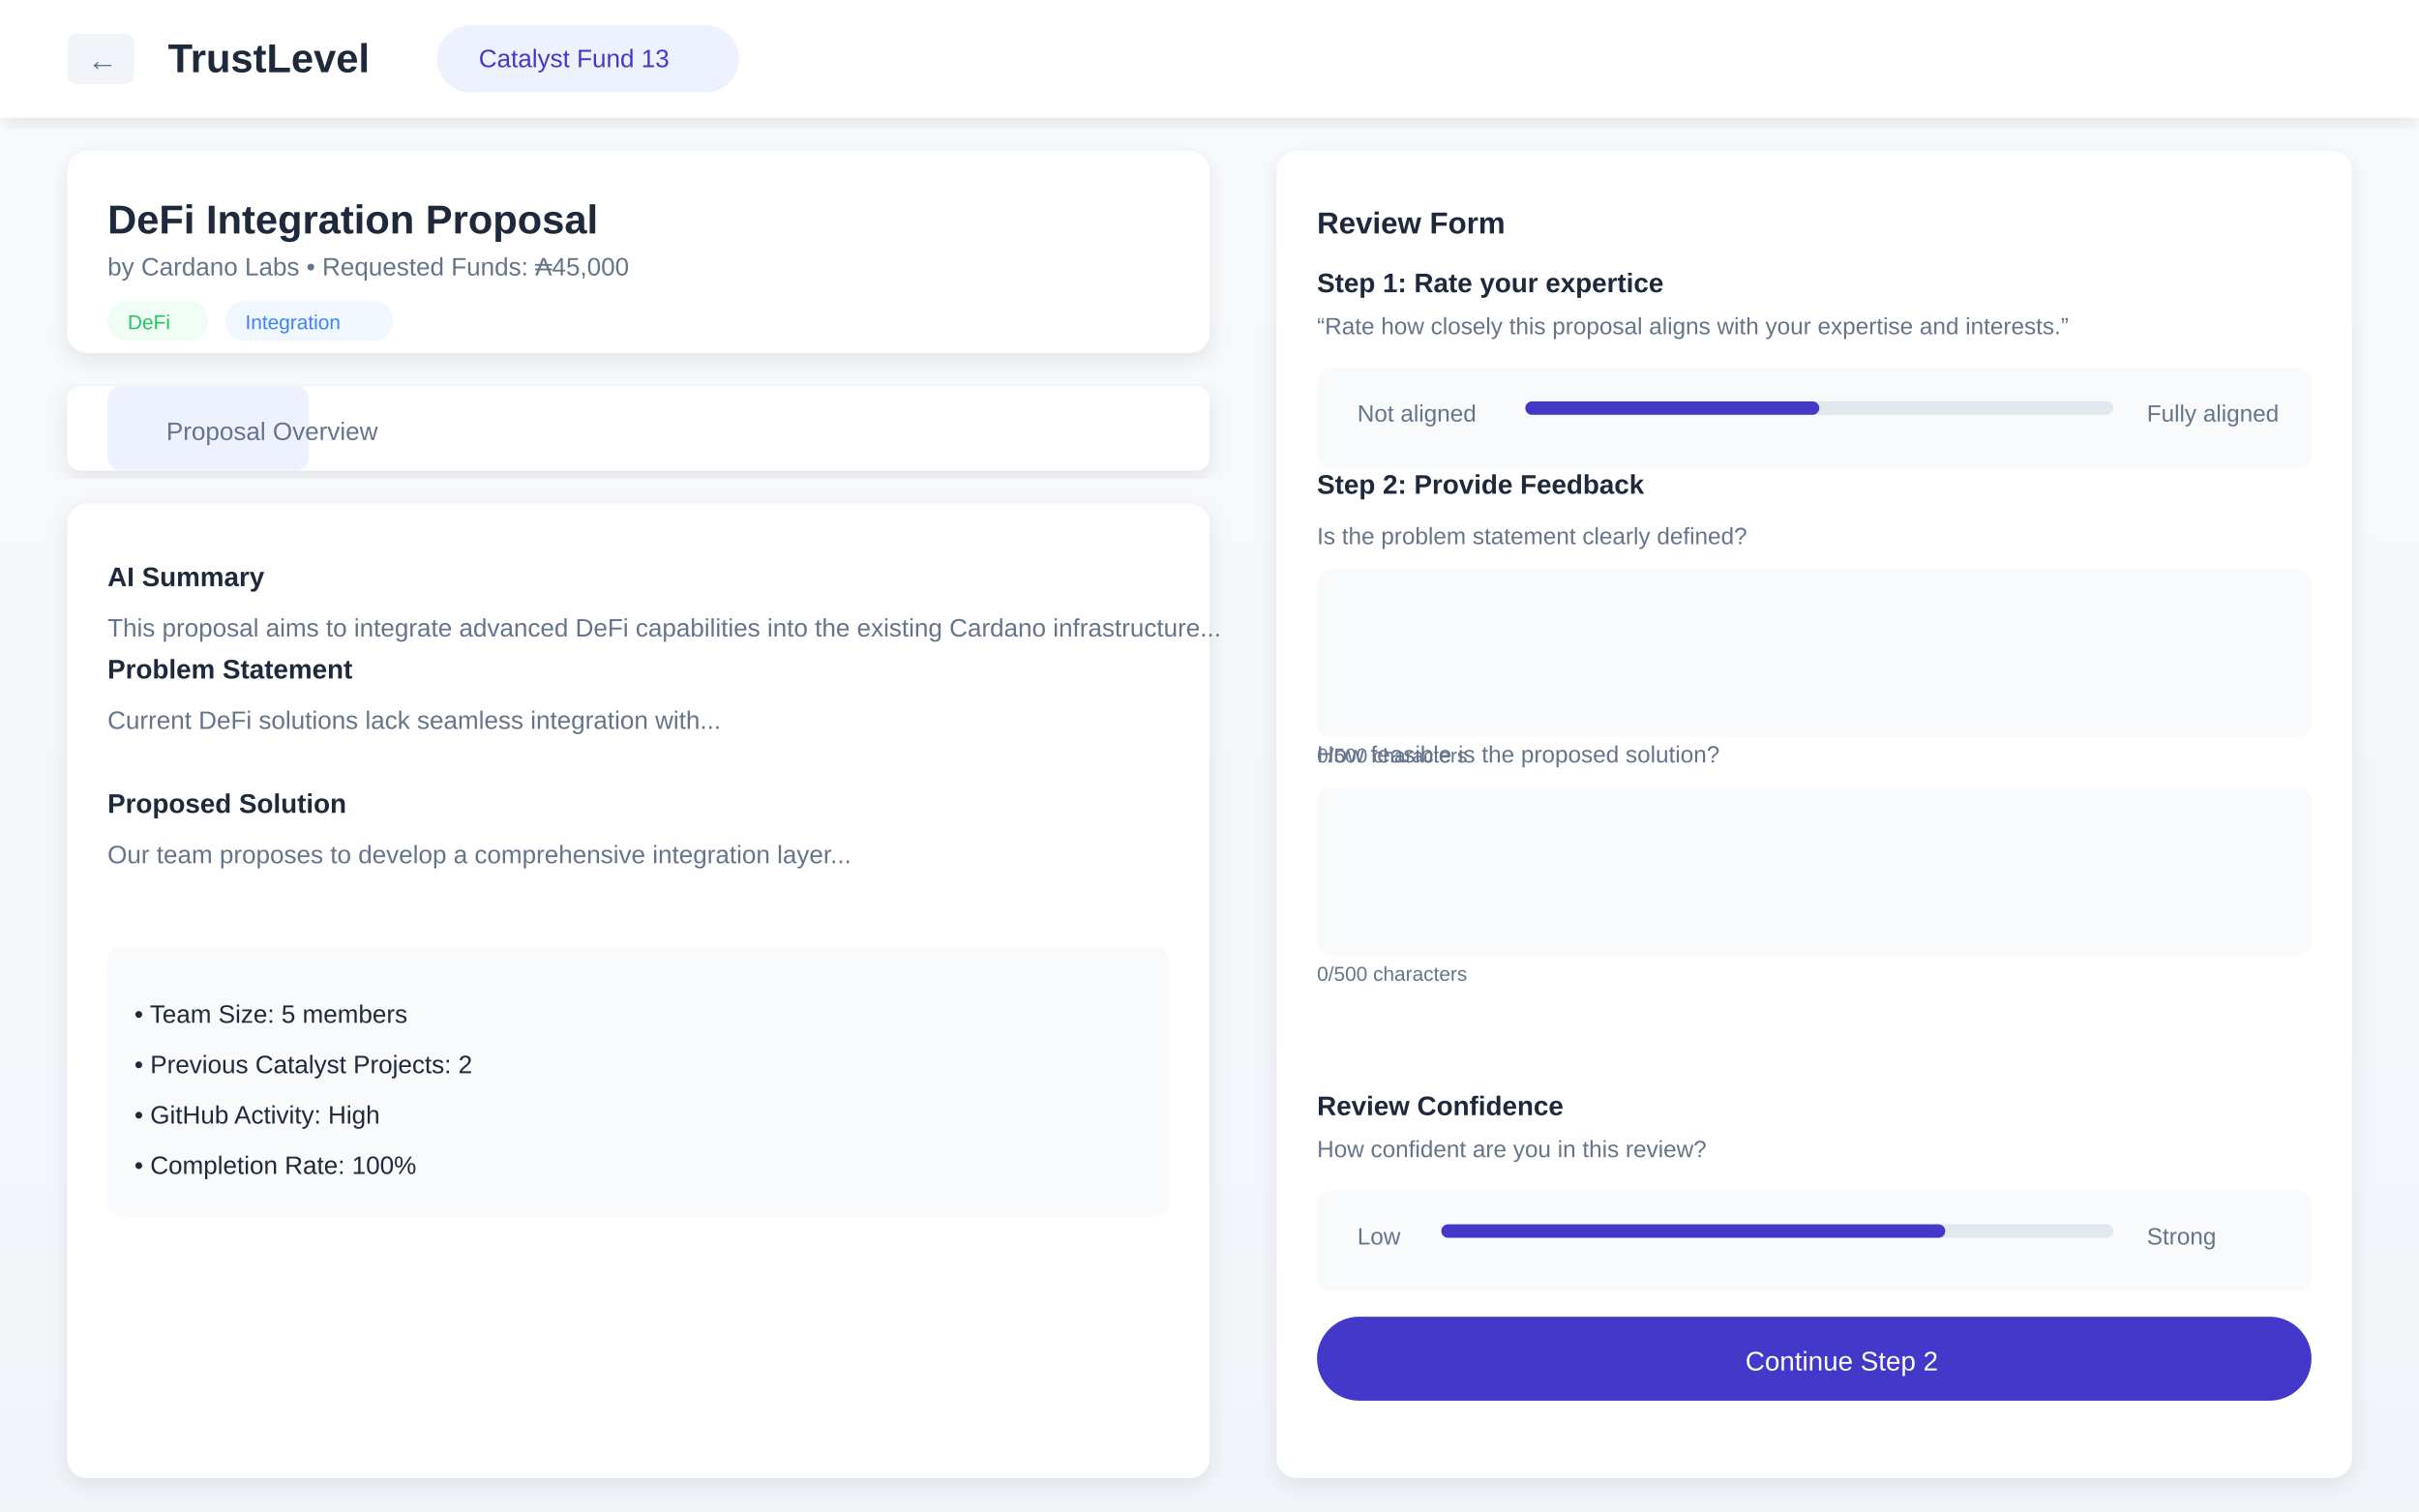
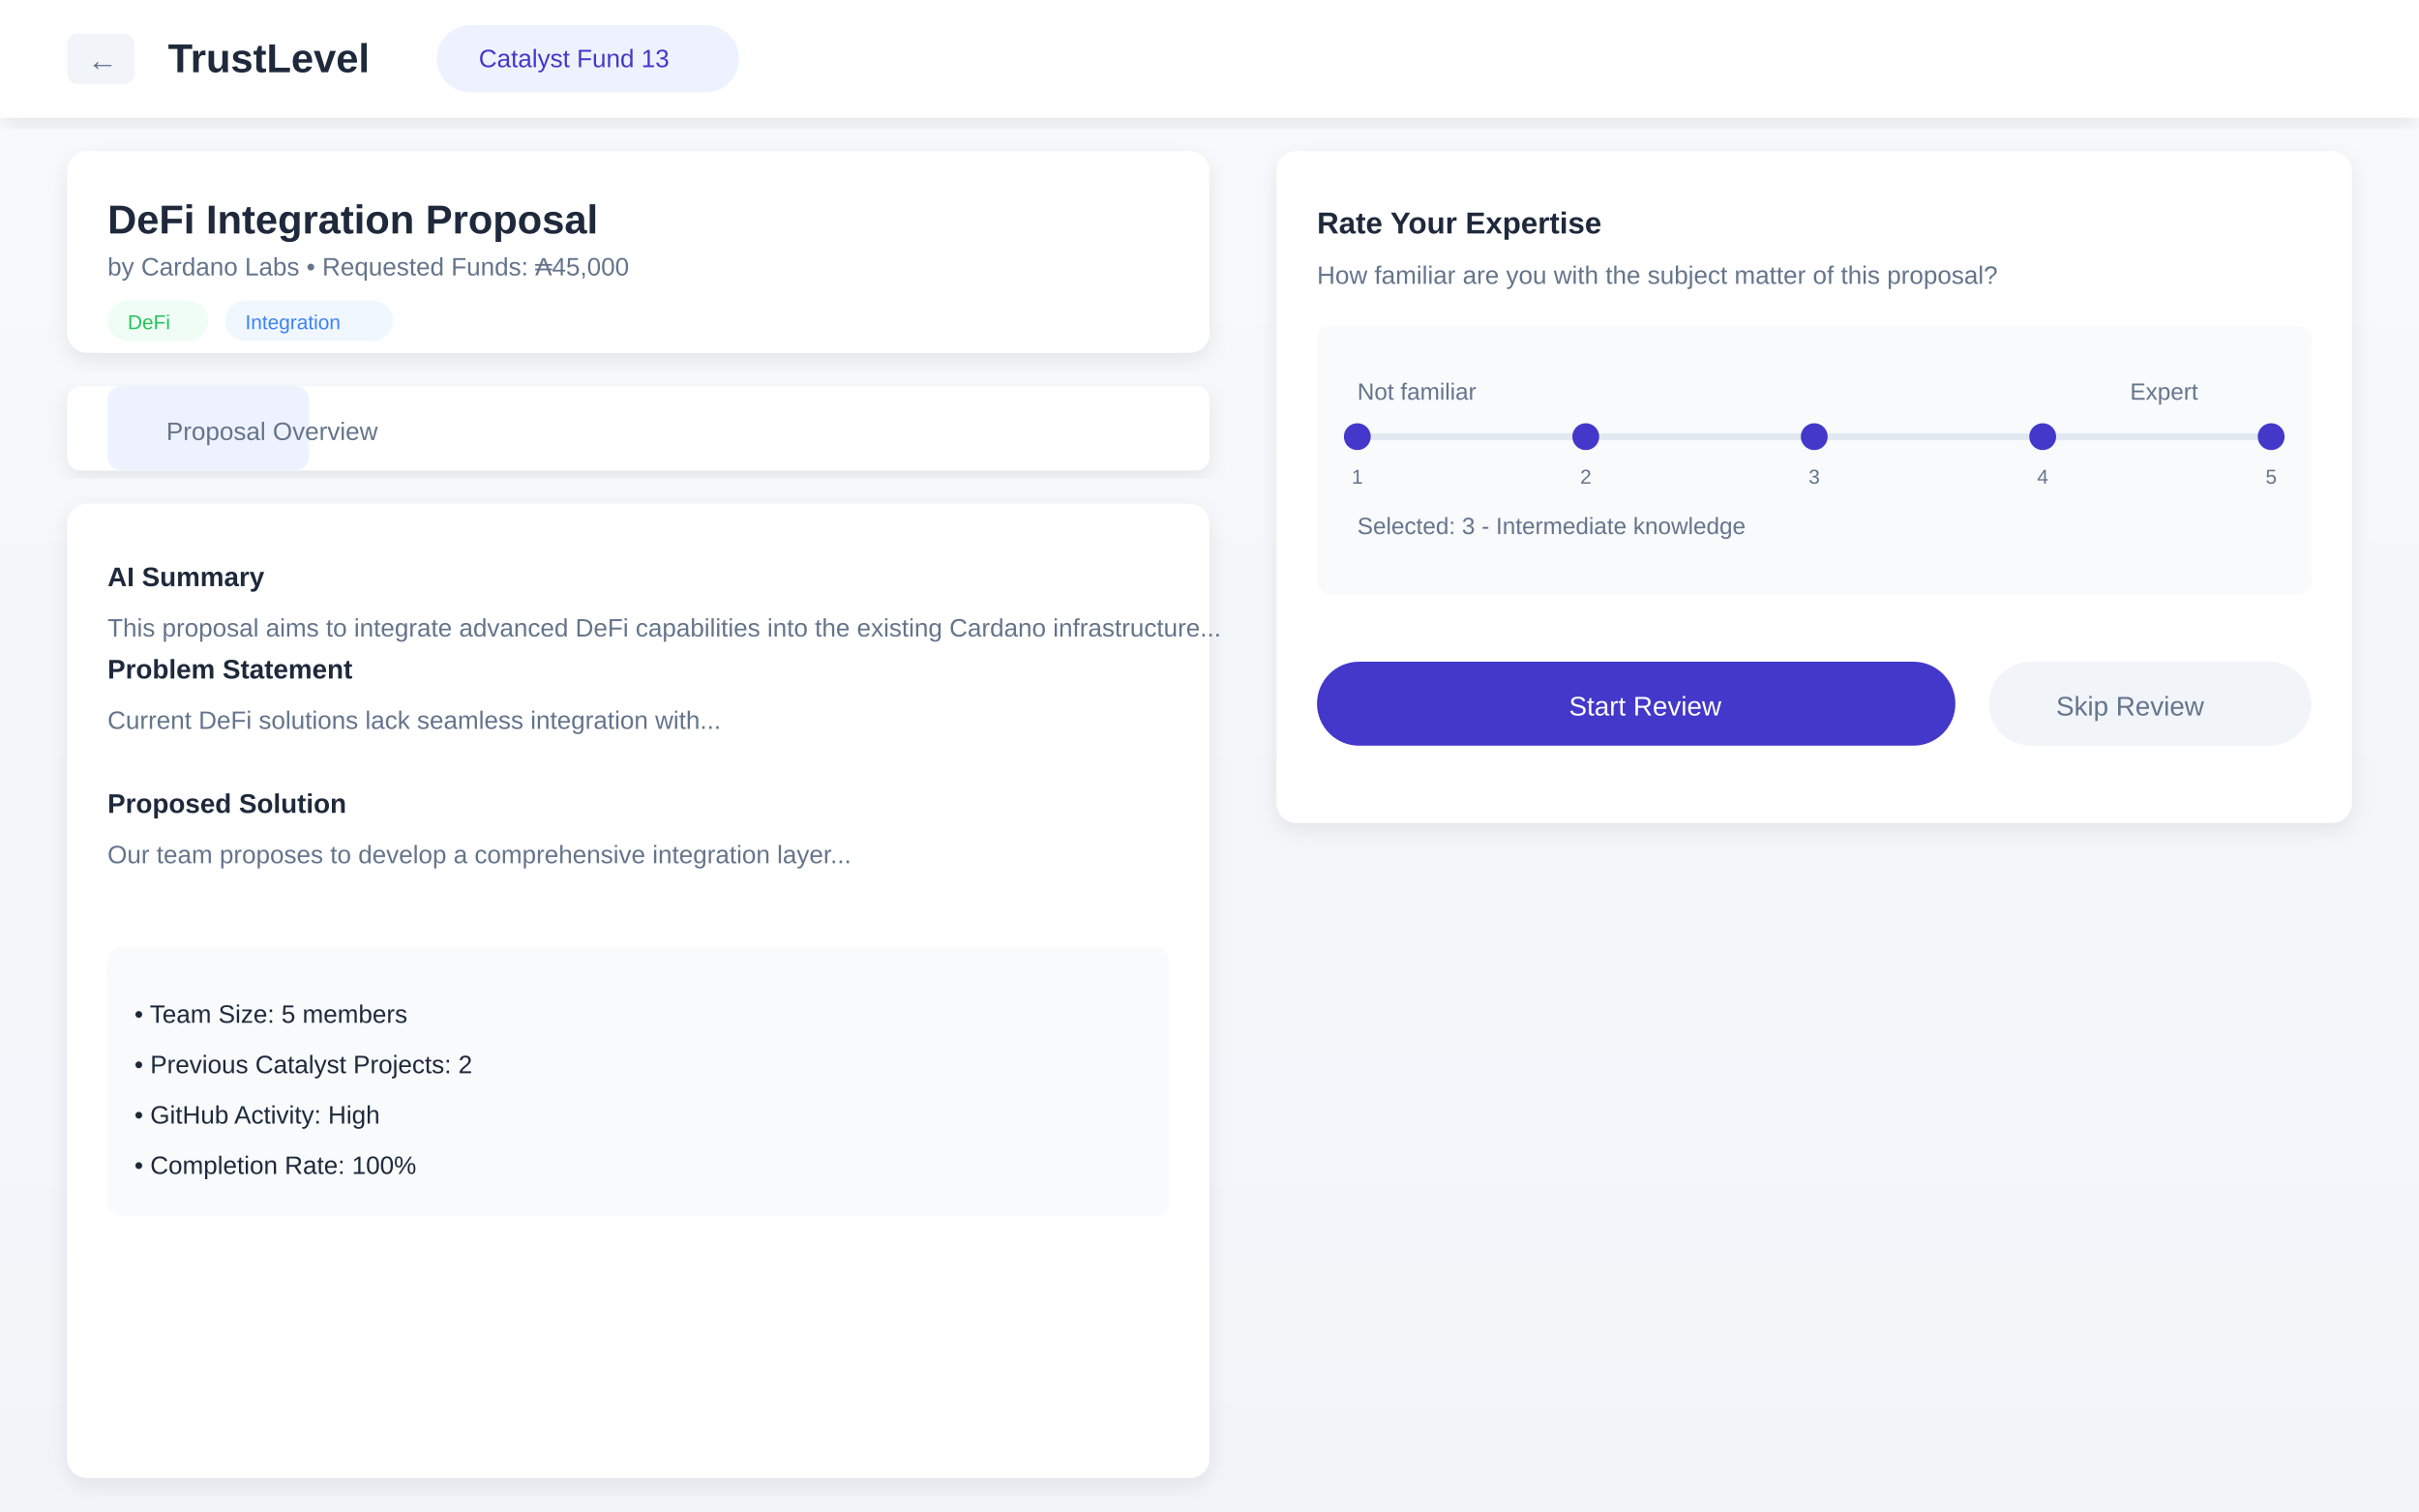
<svg xmlns="http://www.w3.org/2000/svg" viewBox="0 0 1440 900">
  <defs>
    <linearGradient id="bg-gradient" x1="0" y1="0" x2="0" y2="1">
      <stop offset="0%" stop-color="#f8fafc" />
      <stop offset="100%" stop-color="#f1f5f9" />
    </linearGradient>
    <filter id="card-shadow">
      <feDropShadow dx="0" dy="4" stdDeviation="6" flood-opacity="0.08" />
    </filter>
  </defs>
  <rect width="1440" height="900" fill="url(#bg-gradient)" />
  <rect x="0" y="0" width="1440" height="70" fill="#ffffff" filter="url(#card-shadow)" />
  <g transform="translate(40, 0)">
    <g transform="translate(0, 20)">
      <rect width="40" height="30" rx="6" fill="#f1f5f9" />
      <text x="12" y="22" font-family="Arial" font-size="18" fill="#64748b">←</text>
    </g>
    <text x="60" y="43" font-family="Arial" font-size="24" font-weight="bold" fill="#1e293b">TrustLevel</text>
    <rect x="220" y="15" width="180" height="40" rx="20" fill="#eef2ff" />
    <text x="245" y="40" font-family="Arial" font-size="15" fill="#4338ca">Catalyst Fund 13</text>
  </g>
  <g transform="translate(0, 90)">
    <g transform="translate(40, 0)">
      <rect width="680" height="120" rx="12" fill="#ffffff" filter="url(#card-shadow)" />
      <g transform="translate(24, 24)">
        <text x="0" y="25" font-family="Arial" font-size="24" font-weight="bold" fill="#1e293b">DeFi Integration Proposal</text>
        <text x="0" y="50" font-family="Arial" font-size="15" fill="#64748b">by Cardano Labs • Requested Funds: ₳45,000</text>
        <rect x="0" y="65" width="60" height="24" rx="12" fill="#f0fdf4" />
        <text x="12" y="82" font-family="Arial" font-size="12" fill="#22c55e">DeFi</text>
        <rect x="70" y="65" width="100" height="24" rx="12" fill="#f0f7ff" />
        <text x="82" y="82" font-family="Arial" font-size="12" fill="#3b82f6">Integration</text>
      </g>
      <g transform="translate(0, 140)">
        <rect width="680" height="50" rx="8" fill="#ffffff" filter="url(#card-shadow)" />
        <g transform="translate(24, 0)">
          <rect width="120" height="50" rx="8" fill="#eef2ff" />
          <text x="35" y="32" font-family="Arial" font-size="15" fill="#64748b">Proposal Overview</text>
        </g>
      </g>
      <g transform="translate(0, 210)">
        <rect width="680" height="580" rx="12" fill="#ffffff" filter="url(#card-shadow)" />
        <g transform="translate(24, 24)">
          <text x="0" y="25" font-family="Arial" font-size="16" font-weight="bold" fill="#1e293b">AI Summary</text>
          <text x="0" y="55" font-family="Arial" font-size="15" fill="#64748b">This proposal aims to integrate advanced DeFi capabilities into the existing Cardano infrastructure...</text>
          <g transform="translate(0, 80)">
            <text x="0" y="0" font-family="Arial" font-size="16" font-weight="bold" fill="#1e293b">Problem Statement</text>
            <text x="0" y="30" font-family="Arial" font-size="15" fill="#64748b">Current DeFi solutions lack seamless integration with...</text>
          </g>
          <g transform="translate(0, 160)">
            <text x="0" y="0" font-family="Arial" font-size="16" font-weight="bold" fill="#1e293b">Proposed Solution</text>
            <text x="0" y="30" font-family="Arial" font-size="15" fill="#64748b">Our team proposes to develop a comprehensive integration layer...</text>
          </g>
          <g transform="translate(0, 240)">
            <text x="0" y="25" font-family="Arial" font-size="16" font-weight="bold" fill="#1e293b">Team Stats</text>
            <rect width="632" height="160" rx="8" fill="#f8fafc" />
            <g transform="translate(16, 25)">
              <text x="0" y="20" font-family="Arial" font-size="15" fill="#1e293b">• Team Size: 5 members</text>
              <text x="0" y="50" font-family="Arial" font-size="15" fill="#1e293b">• Previous Catalyst Projects: 2</text>
              <text x="0" y="80" font-family="Arial" font-size="15" fill="#1e293b">• GitHub Activity: High</text>
              <text x="0" y="110" font-family="Arial" font-size="15" fill="#1e293b">• Completion Rate: 100%</text>
            </g>
          </g>
        </g>
      </g>
    </g>
    <g transform="translate(760, 0)">
-       <rect width="640" height="790" rx="12" fill="#ffffff" filter="url(#card-shadow)" />
+       <rect width="640" height="400" rx="12" fill="#ffffff" filter="url(#card-shadow)" />
      <g transform="translate(24, 24)">
-         <text x="0" y="25" font-family="Arial" font-size="18" font-weight="bold" fill="#1e293b">Review Form</text>
-         <g transform="translate(0, 60)">
-           <text x="0" y="0" font-family="Arial" font-size="16" font-weight="bold" fill="#1e293b">Step 1: Rate your expertice</text>
-           <text x="0" y="25" font-family="Arial" font-size="14" fill="#64748b"> “Rate how closely this proposal aligns with your expertise and interests.”</text>
-           <g transform="translate(0, 45)">
-             <rect width="592" height="60" rx="8" fill="#f8fafc" />
-             <g transform="translate(24, 20)">
-               <text x="0" y="12" font-family="Arial" font-size="14" fill="#64748b">Not aligned</text>
-               <rect x="100" y="0" width="350" height="8" rx="4" fill="#e2e8f0" />
-               <rect x="100" y="0" width="175" height="8" rx="4" fill="#4338ca" />
-               <text x="470" y="12" font-family="Arial" font-size="14" fill="#64748b">Fully aligned</text>
+         <text x="0" y="25" font-family="Arial" font-size="18" font-weight="bold" fill="#1e293b">Rate Your Expertise</text>
+         <text x="0" y="55" font-family="Arial" font-size="15" fill="#64748b">How familiar are you with the subject matter of this proposal?</text>
+         <g transform="translate(0, 80)">
+           <rect width="592" height="160" rx="8" fill="#f8fafc" />
+           <g transform="translate(24, 24)">
+             <text x="0" y="20" font-family="Arial" font-size="14" fill="#64748b">Not familiar</text>
+             <text x="460" y="20" font-family="Arial" font-size="14" fill="#64748b">Expert</text>
+             <g transform="translate(0, 40)">
+               <rect x="0" y="0" width="544" height="4" fill="#e2e8f0" />
+               <circle cx="0" cy="2" r="8" fill="#4338ca" />
+               <circle cx="136" cy="2" r="8" fill="#4338ca" />
+               <circle cx="272" cy="2" r="8" fill="#4338ca" />
+               <circle cx="408" cy="2" r="8" fill="#4338ca" />
+               <circle cx="544" cy="2" r="8" fill="#4338ca" />
+               <text x="0" y="30" font-family="Arial" font-size="12" fill="#64748b" text-anchor="middle">1</text>
+               <text x="136" y="30" font-family="Arial" font-size="12" fill="#64748b" text-anchor="middle">2</text>
+               <text x="272" y="30" font-family="Arial" font-size="12" fill="#64748b" text-anchor="middle">3</text>
+               <text x="408" y="30" font-family="Arial" font-size="12" fill="#64748b" text-anchor="middle">4</text>
+               <text x="544" y="30" font-family="Arial" font-size="12" fill="#64748b" text-anchor="middle">5</text>
            </g>
+             <text x="0" y="100" font-family="Arial" font-size="14" fill="#64748b">Selected: 3 - Intermediate knowledge</text>
          </g>
        </g>
-         <g transform="translate(0, 180)">
-           <text x="0" y="0" font-family="Arial" font-size="16" font-weight="bold" fill="#1e293b">Step 2: Provide Feedback</text>
-           <g transform="translate(0, 30)">
-             <text x="0" y="0" font-family="Arial" font-size="14" fill="#64748b">Is the problem statement clearly defined?</text>
-             <rect x="0" y="15" width="592" height="100" rx="8" fill="#f8fafc" />
-             <text x="0" y="130" font-family="Arial" font-size="12" fill="#64748b">0/500 characters</text>
-           </g>
-           <g transform="translate(0, 160)">
-             <text x="0" y="0" font-family="Arial" font-size="14" fill="#64748b">How feasible is the proposed solution?</text>
-             <rect x="0" y="15" width="592" height="100" rx="8" fill="#f8fafc" />
-             <text x="0" y="130" font-family="Arial" font-size="12" fill="#64748b">0/500 characters</text>
-           </g>
-         </g>
-         <g transform="translate(0, 550)">
-           <text x="0" y="0" font-family="Arial" font-size="16" font-weight="bold" fill="#1e293b">Review Confidence</text>
-           <text x="0" y="25" font-family="Arial" font-size="14" fill="#64748b">How confident are you in this review?</text>
-           <g transform="translate(0, 45)">
-             <rect width="592" height="60" rx="8" fill="#f8fafc" />
-             <g transform="translate(24, 20)">
-               <text x="0" y="12" font-family="Arial" font-size="14" fill="#64748b">Low</text>
-               <rect x="50" y="0" width="400" height="8" rx="4" fill="#e2e8f0" />
-               <rect x="50" y="0" width="300" height="8" rx="4" fill="#4338ca" />
-               <text x="470" y="12" font-family="Arial" font-size="14" fill="#64748b">Strong</text>
-             </g>
-           </g>
-         </g>
-         <g transform="translate(0, 670)">
-           <rect width="592" height="50" rx="25" fill="#4338ca" />
-           <text x="255" y="32" font-family="Arial" font-size="16" fill="#ffffff">Continue Step 2</text>
+         <g transform="translate(0, 280)">
+           <rect width="380" height="50" rx="25" fill="#4338ca" />
+           <text x="150" y="32" font-family="Arial" font-size="16" fill="#ffffff">Start Review</text>
+           <rect x="400" width="192" height="50" rx="25" fill="#f1f5f9" />
+           <text x="440" y="32" font-family="Arial" font-size="16" fill="#64748b">Skip Review</text>
        </g>
      </g>
    </g>
  </g>
</svg>
